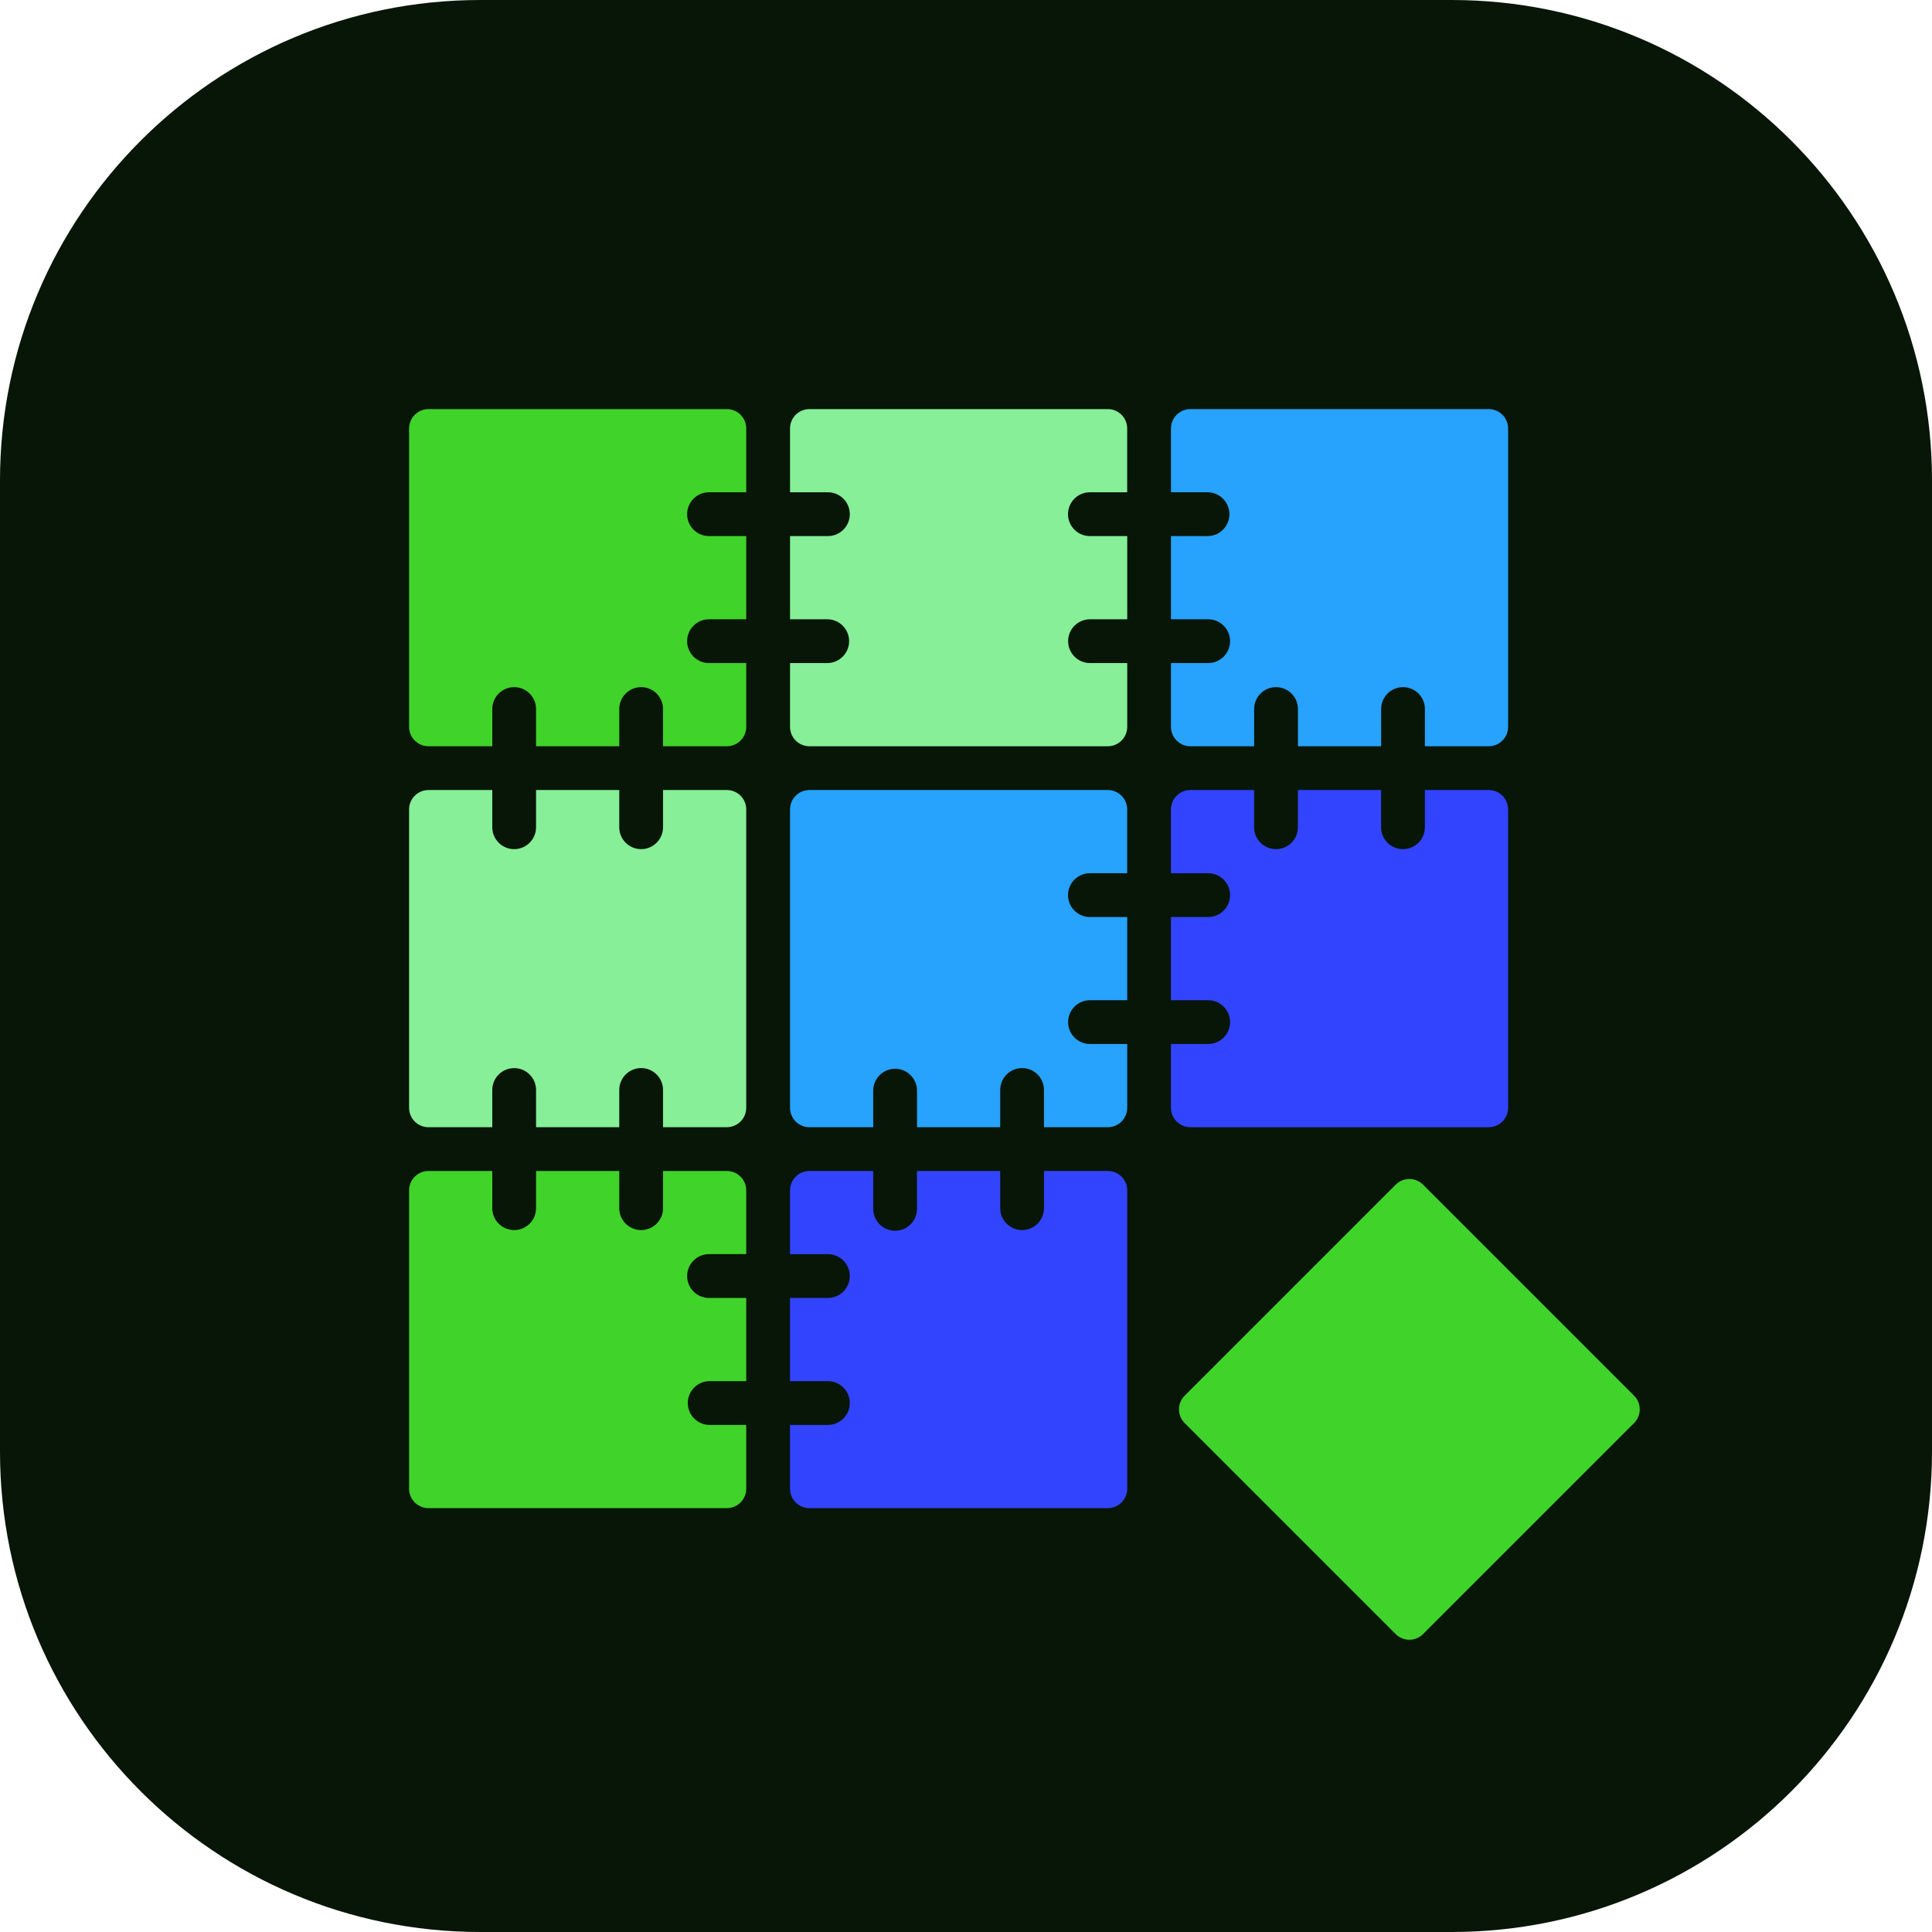
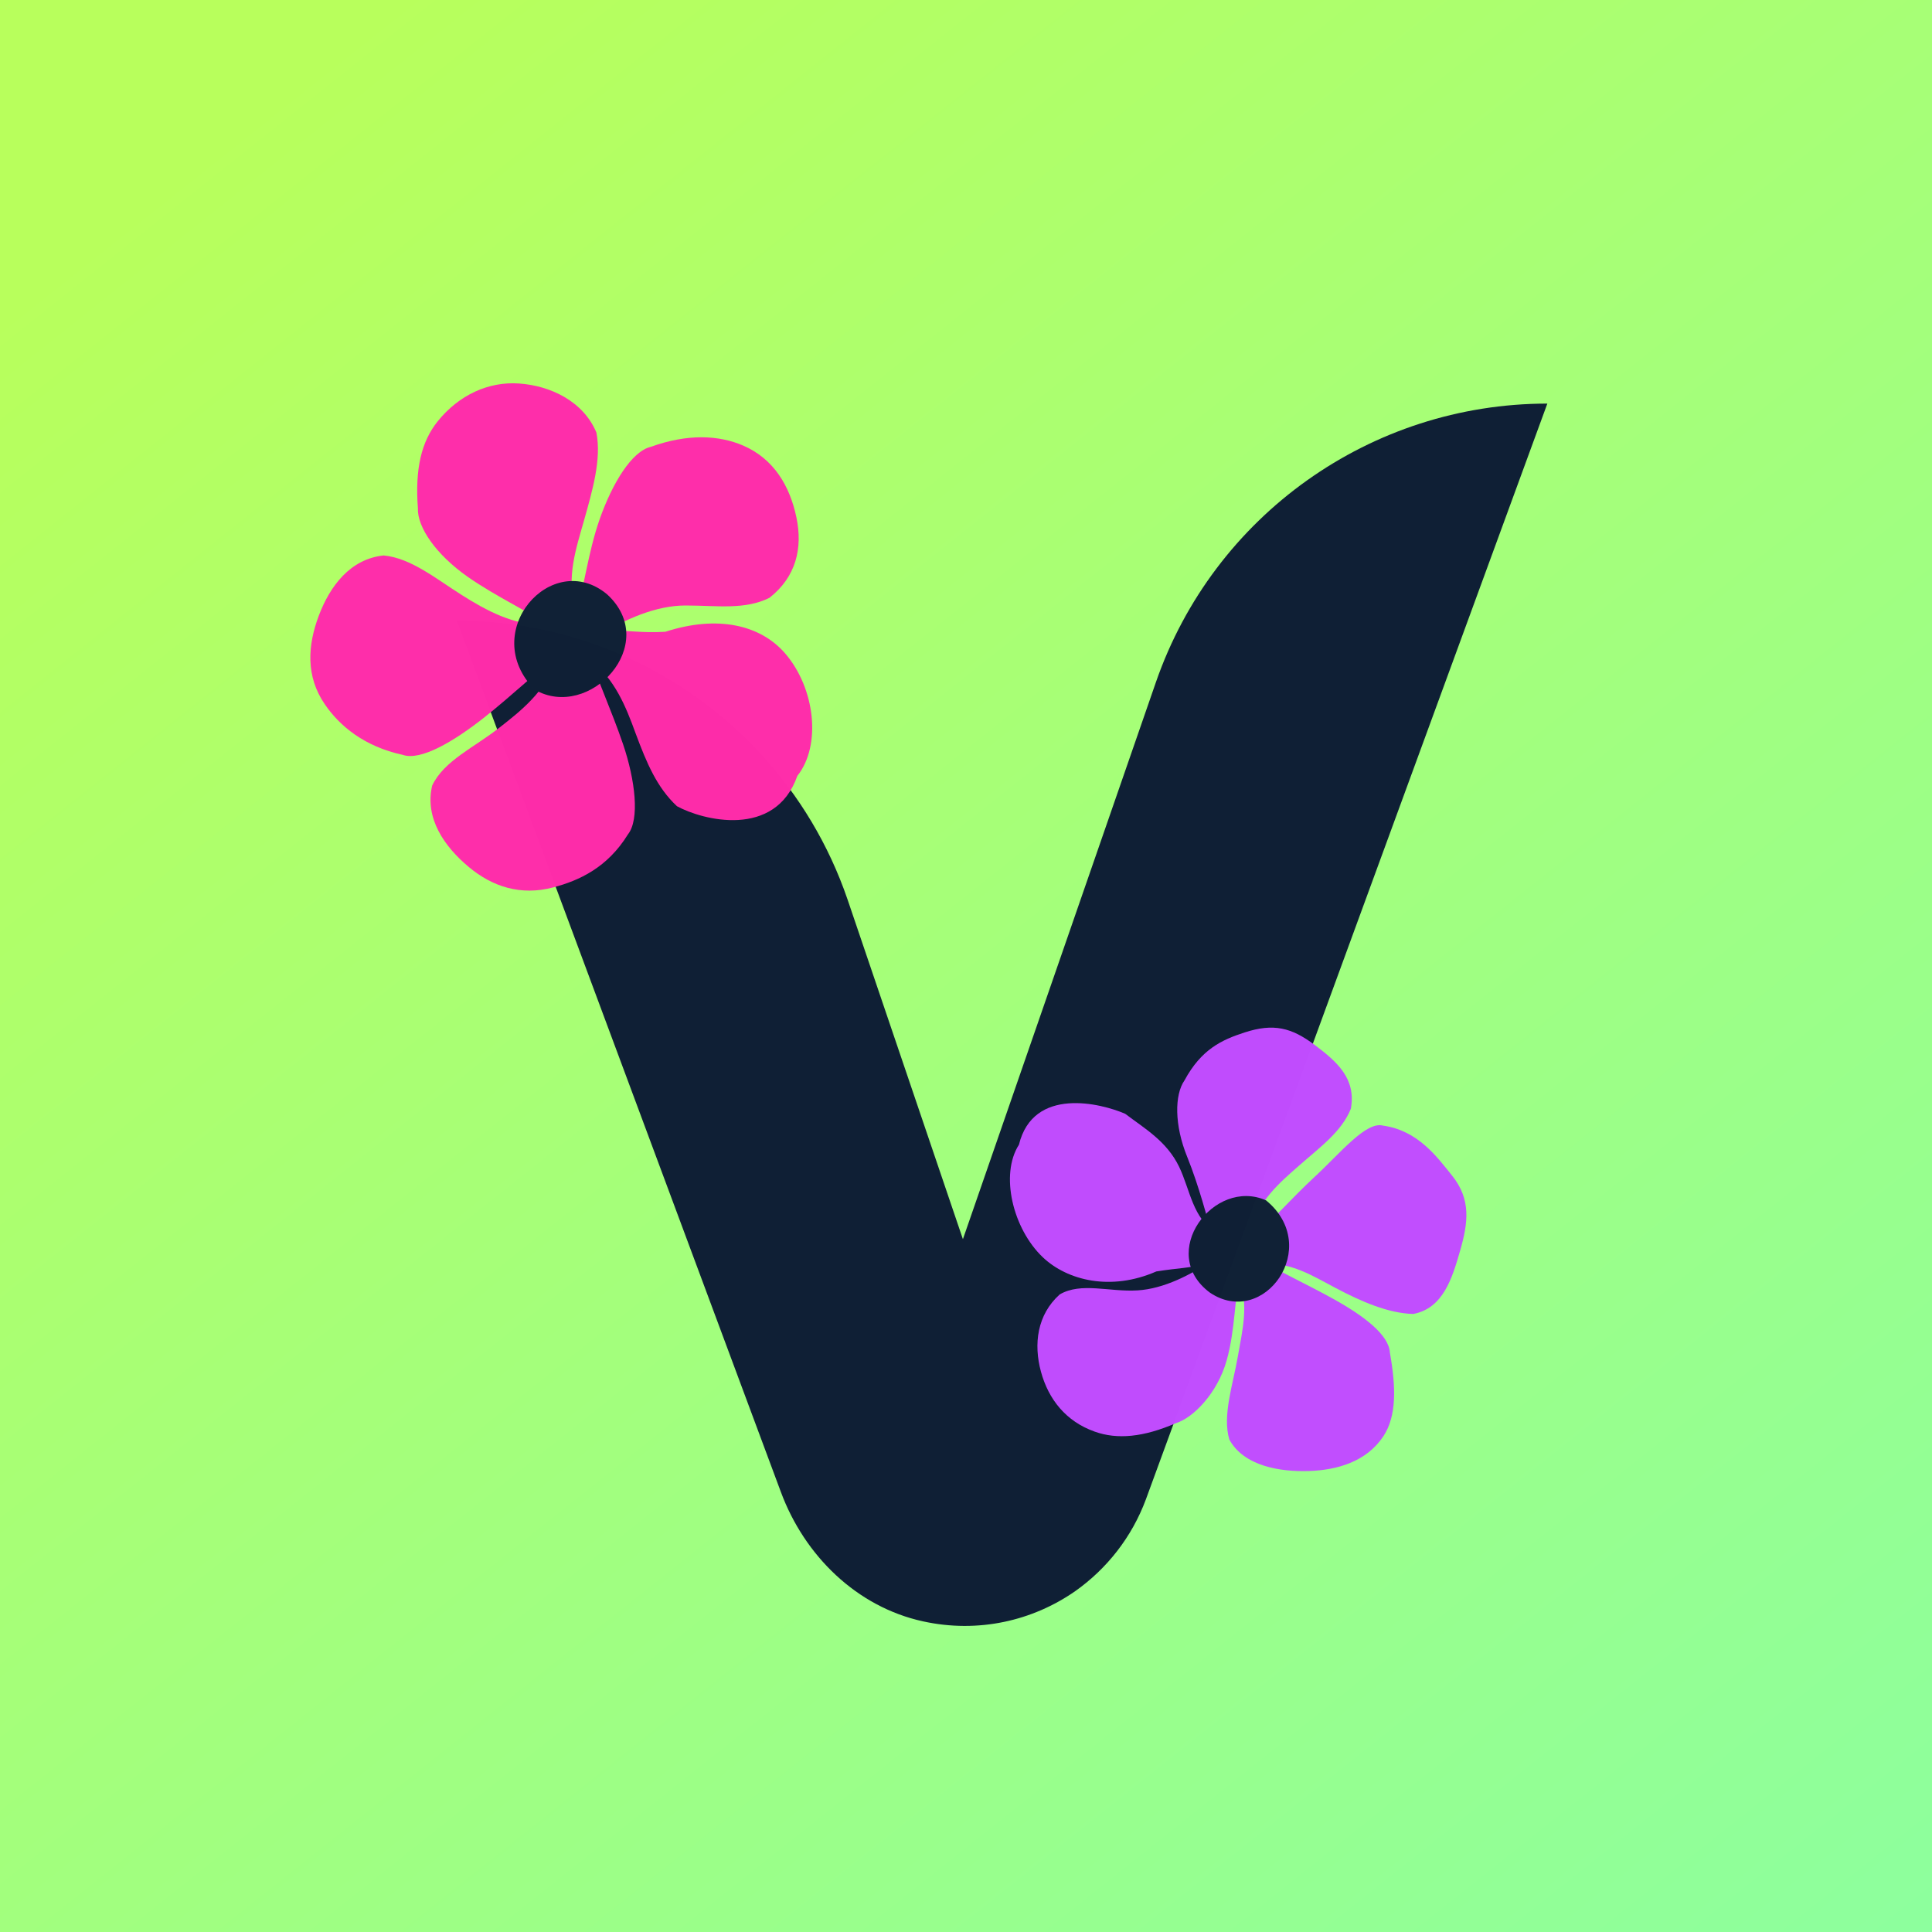
- <svg xmlns="http://www.w3.org/2000/svg" id="Layer_1" data-name="Layer 1" viewBox="0 0 913.53 913.53">
+ <svg xmlns="http://www.w3.org/2000/svg" id="Layer_1" data-name="Layer 1" viewBox="0 0 100 100">
  <defs>
-     <style>.cls-1{fill:#071607;}.cls-2{fill:#40d32a;}.cls-3{fill:#86ef97;}.cls-4{fill:#27a2fd;}.cls-5{fill:#34f;}</style>
+     <linearGradient id="linear-gradient" x1="14.08" y1="4.85" x2="158.08" y2="185.84" gradientUnits="userSpaceOnUse">
+       <stop offset="0" stop-color="#b8ff5c" />
+       <stop offset="1" stop-color="#6affd3" />
+     </linearGradient>
  </defs>
-   <rect class="cls-1" width="913.53" height="913.53" rx="227.13" />
-   <path class="cls-2" d="M324.9,243.13a10.36,10.36,0,0,0,10.35,10.35h17.6v39.34h-17.6a10.35,10.35,0,0,0,0,20.7h17.6v30.17a9.17,9.17,0,0,1-9.17,9.17H313.51v-17.6a10.35,10.35,0,0,0-20.7,0v17.6H253.47v-17.6a10.35,10.35,0,0,0-20.7,0v17.6H202.6a9.18,9.18,0,0,1-9.17-9.17V202.61a9.17,9.17,0,0,1,9.17-9.17H343.68a9.16,9.16,0,0,1,9.17,9.17v30.16h-17.6A10.36,10.36,0,0,0,324.9,243.13Z" />
-   <path class="cls-3" d="M505,243.13a10.35,10.35,0,0,0,10.35,10.35H533v39.34h-17.6a10.35,10.35,0,0,0,0,20.7H533v30.17a9.18,9.18,0,0,1-9.17,9.17H382.73a9.17,9.17,0,0,1-9.17-9.17V313.52h17.59a10.35,10.35,0,1,0,0-20.7H373.56V253.48h17.59a10.36,10.36,0,1,0,0-20.71H373.56V202.61a9.16,9.16,0,0,1,9.17-9.17H523.81a9.17,9.17,0,0,1,9.17,9.17v30.16h-17.6A10.35,10.35,0,0,0,505,243.13Z" />
-   <path class="cls-4" d="M713.1,202.61V343.69a9.17,9.17,0,0,1-9.17,9.17H673.76v-17.6a10.35,10.35,0,0,0-20.7,0v17.6H613.72v-17.6a10.35,10.35,0,0,0-20.7,0v17.6H562.85a9.18,9.18,0,0,1-9.17-9.17V313.52h17.6a10.35,10.35,0,1,0,0-20.7h-17.6V253.48h17.6a10.36,10.36,0,0,0,0-20.71h-17.6V202.61a9.17,9.17,0,0,1,9.17-9.17H703.93A9.16,9.16,0,0,1,713.1,202.61Z" />
-   <path class="cls-3" d="M352.85,382.73V523.81a9.16,9.16,0,0,1-9.17,9.17H313.51v-17.6a10.35,10.35,0,1,0-20.7,0V533H253.47v-17.6a10.35,10.35,0,0,0-20.7,0V533H202.6a9.17,9.17,0,0,1-9.17-9.17V382.73a9.18,9.18,0,0,1,9.17-9.17h30.17v17.6a10.35,10.35,0,0,0,20.7,0v-17.6h39.34v17.6a10.35,10.35,0,1,0,20.7,0v-17.6h30.17A9.17,9.17,0,0,1,352.85,382.73Z" />
-   <path class="cls-4" d="M505,423.25a10.35,10.35,0,0,0,10.35,10.35H533v39.34h-17.6a10.35,10.35,0,0,0,0,20.7H533v30.17a9.17,9.17,0,0,1-9.17,9.17H493.64v-17.6a10.35,10.35,0,1,0-20.7,0V533H433.6v-17.6a10.36,10.36,0,0,0-20.71,0V533H382.73a9.16,9.16,0,0,1-9.17-9.17V382.73a9.17,9.17,0,0,1,9.17-9.17H523.81a9.18,9.18,0,0,1,9.17,9.17V412.9h-17.6A10.35,10.35,0,0,0,505,423.25Z" />
-   <path class="cls-5" d="M713.1,382.73V523.81a9.16,9.16,0,0,1-9.17,9.17H562.85a9.17,9.17,0,0,1-9.17-9.17V493.64h17.6a10.35,10.35,0,1,0,0-20.7h-17.6V433.6h17.6a10.35,10.35,0,0,0,0-20.7h-17.6V382.73a9.18,9.18,0,0,1,9.17-9.17H593v17.6a10.35,10.35,0,0,0,20.7,0v-17.6h39.34v17.6a10.35,10.35,0,0,0,20.7,0v-17.6h30.17A9.17,9.17,0,0,1,713.1,382.73Z" />
-   <path class="cls-2" d="M324.9,603.38a10.36,10.36,0,0,0,10.35,10.35h17.6v39.33h-17.6a10.36,10.36,0,0,0,0,20.71h17.6v30.17a9.17,9.17,0,0,1-9.17,9.17H202.6a9.18,9.18,0,0,1-9.17-9.17V562.86a9.17,9.17,0,0,1,9.17-9.17h30.17v17.59a10.35,10.35,0,1,0,20.7,0V553.69h39.34v17.59a10.35,10.35,0,1,0,20.7,0V553.69h30.17a9.16,9.16,0,0,1,9.17,9.17V593h-17.6A10.36,10.36,0,0,0,324.9,603.38Z" />
-   <path class="cls-5" d="M533,562.86V703.94a9.18,9.18,0,0,1-9.17,9.17H382.73a9.17,9.17,0,0,1-9.17-9.17V673.77h17.59a10.36,10.36,0,1,0,0-20.71H373.56V613.73h17.59a10.36,10.36,0,1,0,0-20.71H373.56V562.86a9.16,9.16,0,0,1,9.17-9.17h30.16v17.59a10.36,10.36,0,1,0,20.71,0V553.69h39.34v17.59a10.35,10.35,0,1,0,20.7,0V553.69h30.17A9.17,9.17,0,0,1,533,562.86Z" />
-   <rect class="cls-2" x="586.7" y="586.7" width="159.42" height="159.42" rx="9.17" transform="translate(-276.04 666.41) rotate(-45)" />
+   <rect x="0" y="0" width="100" height="100" style="fill: url(#linear-gradient);" />
+   <g>
+     <path d="m23.64,32.12l4.08,10.98,12.7,34.13c1.22,3.29,3.92,5.94,7.35,6.69,2.87.63,5.68-.03,7.88-1.56,1.64-1.16,2.93-2.79,3.66-4.75l20.78-56.72h0c-9.14,0-17.27,5.79-20.26,14.42l-9.99,28.83-5.97-17.58c-1.95-5.7-6.16-10.17-11.43-12.55-2.71-1.22-5.69-1.89-8.79-1.89Z" style="fill: #0f1f35;" />
+     <g style="opacity: .99;">
+       <path d="m28.74,34.29c-.56,1.52-1.72,2.46-2.9,3.38-1.28,1.01-2.86,1.7-3.47,2.99-.4,1.7.64,3.17,1.9,4.22,1.21,1.01,2.68,1.5,4.37,1.05,1.33-.35,2.8-1.02,3.86-2.74.62-.78.38-2.81-.25-4.67-.6-1.76-1.4-3.5-1.62-4.35,0,0-1.13-.31-1.89.13Z" style="fill: #ff2caa;" />
+       <path d="m28.16,32.36c-1.62-.02-2.97-.75-4.24-1.55-1.38-.87-2.64-1.92-4.06-2.06-1.73.18-2.78,1.58-3.36,3.12s-.68,3.14.31,4.58c.77,1.13,2.05,2.19,4.03,2.62.95.33,2.68-.72,4.22-1.93,1.46-1.16,2.85-2.49,3.57-2.98,0,0,.19-1.23-.48-1.8Z" style="fill: #ff2caa;" />
+       <path d="m29.76,31.43c-.44-1.56.05-3.02.46-4.46.44-1.57.92-3.18.65-4.58-.67-1.61-2.37-2.43-4.01-2.54-1.57-.11-3.1.59-4.2,1.95-.86,1.07-1.18,2.48-1.03,4.5-.04,1,.96,2.42,2.57,3.55,1.53,1.07,3.31,1.87,3.99,2.43,0,0,1.22-.04,1.57-.84Z" style="fill: #ff2caa;" />
+       <path d="m31.03,32.87c1.38-.85,2.95-1.53,4.45-1.53,1.63,0,3.08.24,4.35-.4,1.37-1.08,1.73-2.56,1.39-4.17s-1.16-3.02-2.76-3.71c-1.26-.54-2.87-.62-4.78.07-.98.23-1.99,1.89-2.64,3.74-.62,1.76-.83,3.73-1.17,4.53,0,0,.29,1.32,1.16,1.45Z" style="fill: #ff2caa;" />
+       <path d="m30.55,34.15c1.28,1.01,1.84,2.41,2.35,3.81.57,1.53,1.1,2.8,2.14,3.77,1.31.72,5.08,1.7,6.23-1.57,1.26-1.58.92-4.55-.64-6.35-1.27-1.46-3.48-1.99-6.19-1.11-2.55.16-3.34-.74-3.9,1.45Z" style="fill: #ff2caa;" />
+       <path d="m31.42,30.76c-2.86-2.38-6.69,1.96-3.74,4.94,2.83,1.63,6.55-2.37,3.74-4.94Z" style="fill: #0f1f35;" />
+     </g>
+     <g style="opacity: .99;">
+       <path d="m64.77,63.52c.43-1.4,1.44-2.29,2.46-3.18,1.1-.97,2.21-1.76,2.69-2.95.28-1.55-.69-2.42-1.88-3.31s-2.12-1.13-3.62-.64c-1.18.38-2.24.87-3.11,2.48-.52.74-.53,2.32.14,3.96.63,1.56,1.04,3.22,1.28,3.98,0,0,1.38.11,2.04-.33Z" style="fill: #c24dff;" />
+       <path d="m65.37,65.42c1.46-.1,2.57.62,3.77,1.25,1.3.69,2.72,1.31,4.01,1.34,1.55-.29,2.02-1.86,2.43-3.29s.57-2.64-.42-3.87c-.78-.97-1.77-2.34-3.58-2.59-.88-.23-2.22,1.44-3.52,2.64-1.24,1.15-2.4,2.47-3.01,2.96,0,0-.32,1.09.32,1.55Z" style="fill: #c24dff;" />
+       <path d="m64.12,66.15c.54,1.36.18,2.73-.05,4.06-.25,1.45-.81,3.06-.44,4.3.75,1.38,2.64,1.68,4.12,1.63s2.99-.49,3.86-1.81c.68-1.04.65-2.52.33-4.32-.05-.9-1.29-1.86-2.84-2.73-1.47-.82-3.06-1.55-3.72-1.98,0,0-1.01.1-1.26.85Z" style="fill: #c24dff;" />
+       <path d="m62.87,65.14c-1.19.84-2.64,1.57-3.99,1.65-1.47.09-2.92-.44-4.03.21-1.17,1.05-1.36,2.57-.97,4s1.29,2.57,2.78,3.1c1.17.42,2.53.29,4.21-.44.87-.26,2.14-1.53,2.62-3.24.46-1.62.41-3.42.68-4.17,0,0-.51-1.05-1.29-1.12Z" style="fill: #c24dff;" />
+       <path d="m62.96,63.83c-1.24-.79-1.35-2.23-1.93-3.44-.64-1.32-1.76-1.96-2.79-2.74-1.24-.54-4.76-1.43-5.5,1.6-.99,1.54-.32,4.35,1.24,5.83,1.27,1.2,3.52,1.76,5.87.73,2.28-.37,2.8.04,3.1-1.98Z" style="fill: #c24dff;" />
+       <path d="m62.63,66.91c2.79,1.87,5.83-2.38,2.9-4.78-2.7-1.2-5.66,2.74-2.9,4.78Z" style="fill: #0f1f35;" />
+     </g>
+   </g>
</svg>
